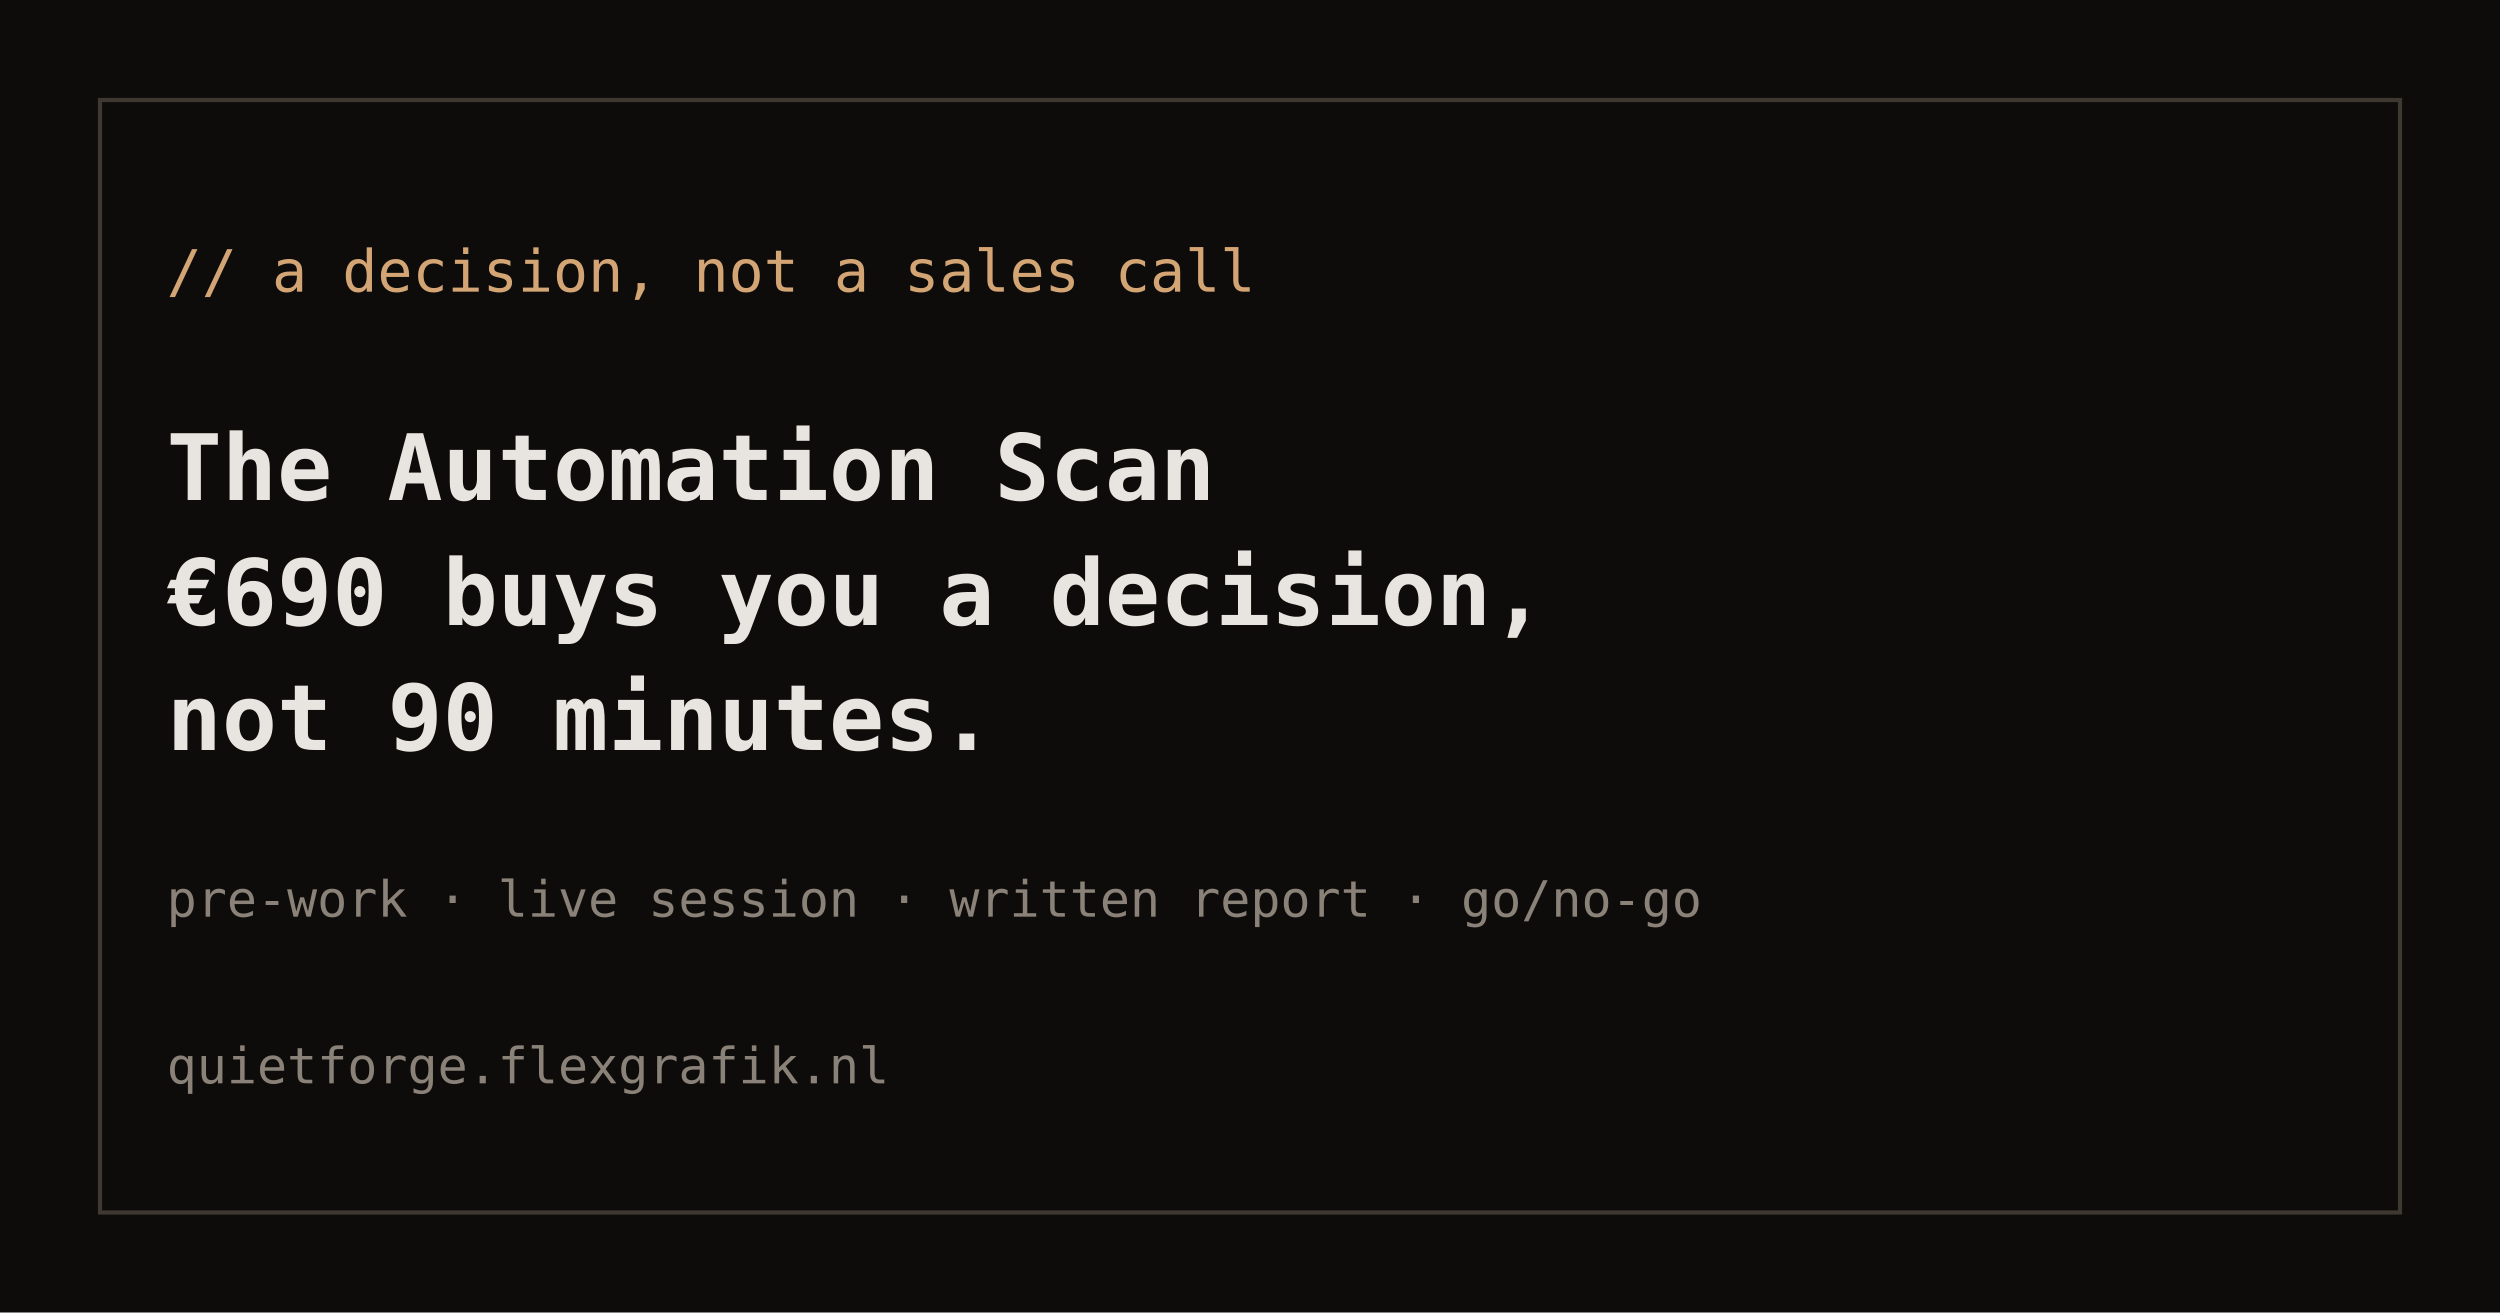
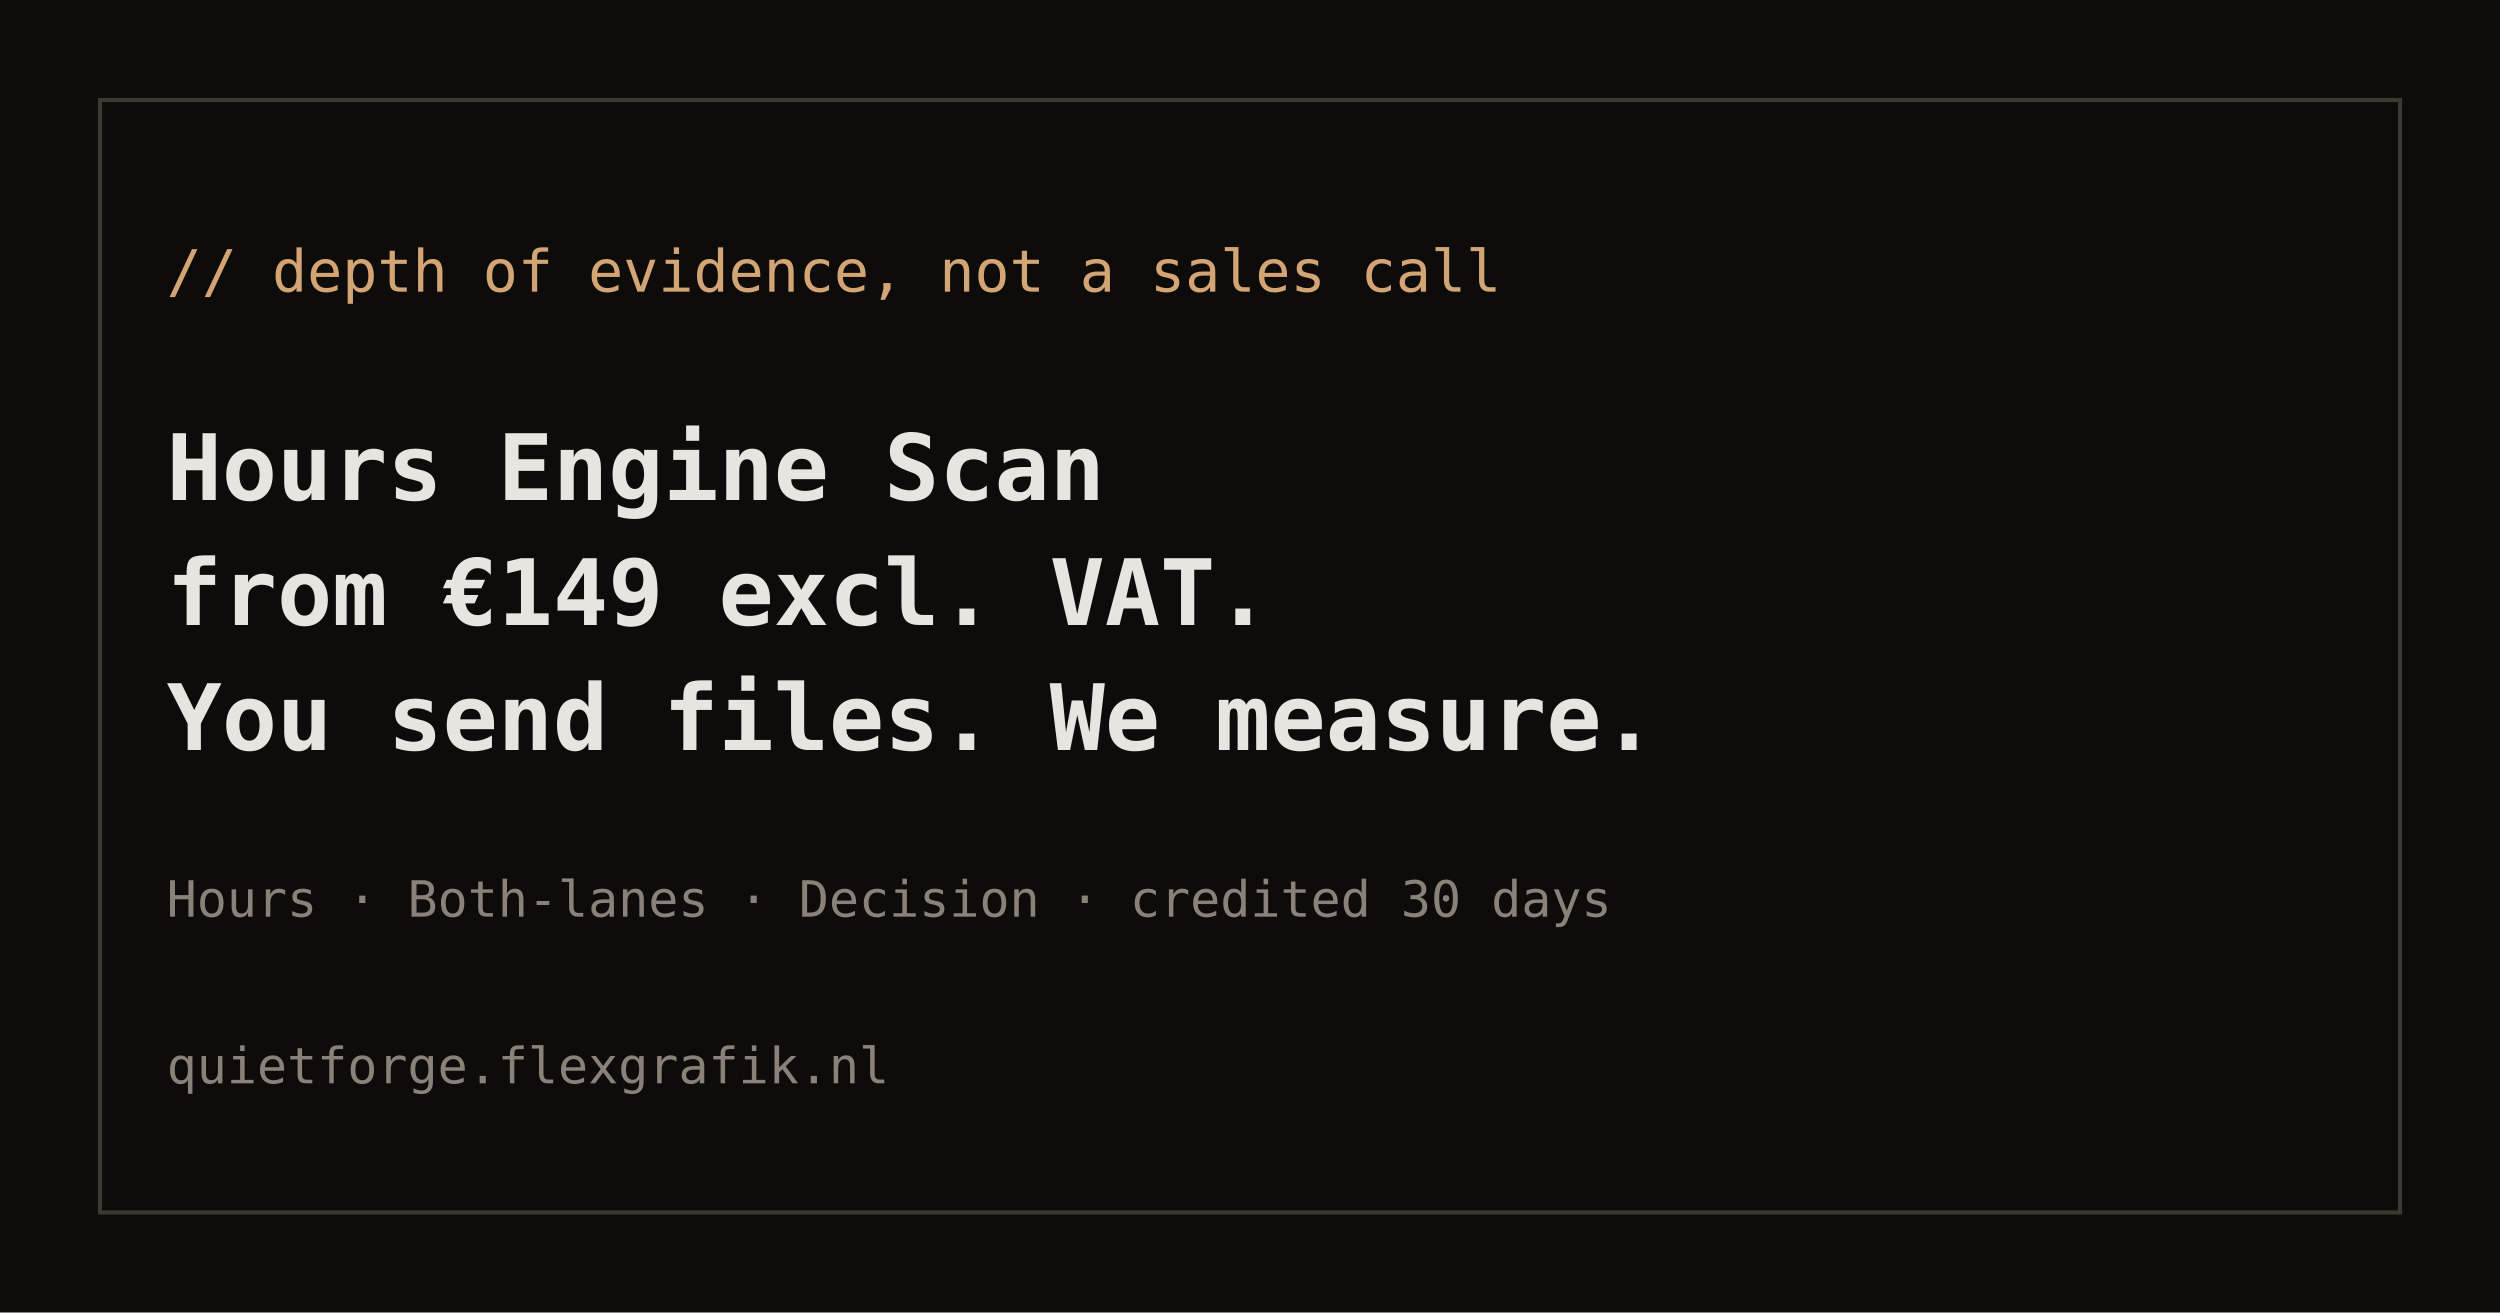
<svg xmlns="http://www.w3.org/2000/svg" width="1200" height="630" viewBox="0 0 1200 630">
  <rect width="1200" height="630" fill="#0e0c0a" />
  <rect x="48" y="48" width="1104" height="534" fill="none" stroke="#3d3830" stroke-width="2" />
-   <text x="80" y="140" fill="#d4a574" font-family="monospace" font-size="28">// a decision, not a sales call</text>
-   <text x="80" y="240" fill="#e8e4df" font-family="monospace" font-size="44" font-weight="bold">The Automation Scan</text>
-   <text x="80" y="300" fill="#e8e4df" font-family="monospace" font-size="44" font-weight="bold">€690 buys you a decision,</text>
-   <text x="80" y="360" fill="#e8e4df" font-family="monospace" font-size="44" font-weight="bold">not 90 minutes.</text>
-   <text x="80" y="440" fill="#8a8278" font-family="monospace" font-size="24">pre-work · live session · written report · go/no-go</text>
+   <text x="80" y="140" fill="#d4a574" font-family="monospace" font-size="28">// depth of evidence, not a sales call</text>
+   <text x="80" y="240" fill="#e8e4df" font-family="monospace" font-size="44" font-weight="bold">Hours Engine Scan</text>
+   <text x="80" y="300" fill="#e8e4df" font-family="monospace" font-size="44" font-weight="bold">from €149 excl. VAT.</text>
+   <text x="80" y="360" fill="#e8e4df" font-family="monospace" font-size="44" font-weight="bold">You send files. We measure.</text>
+   <text x="80" y="440" fill="#8a8278" font-family="monospace" font-size="24">Hours · Both-lanes · Decision · credited 30 days</text>
  <text x="80" y="520" fill="#8a8278" font-family="monospace" font-size="24">quietforge.flexgrafik.nl</text>
</svg>
